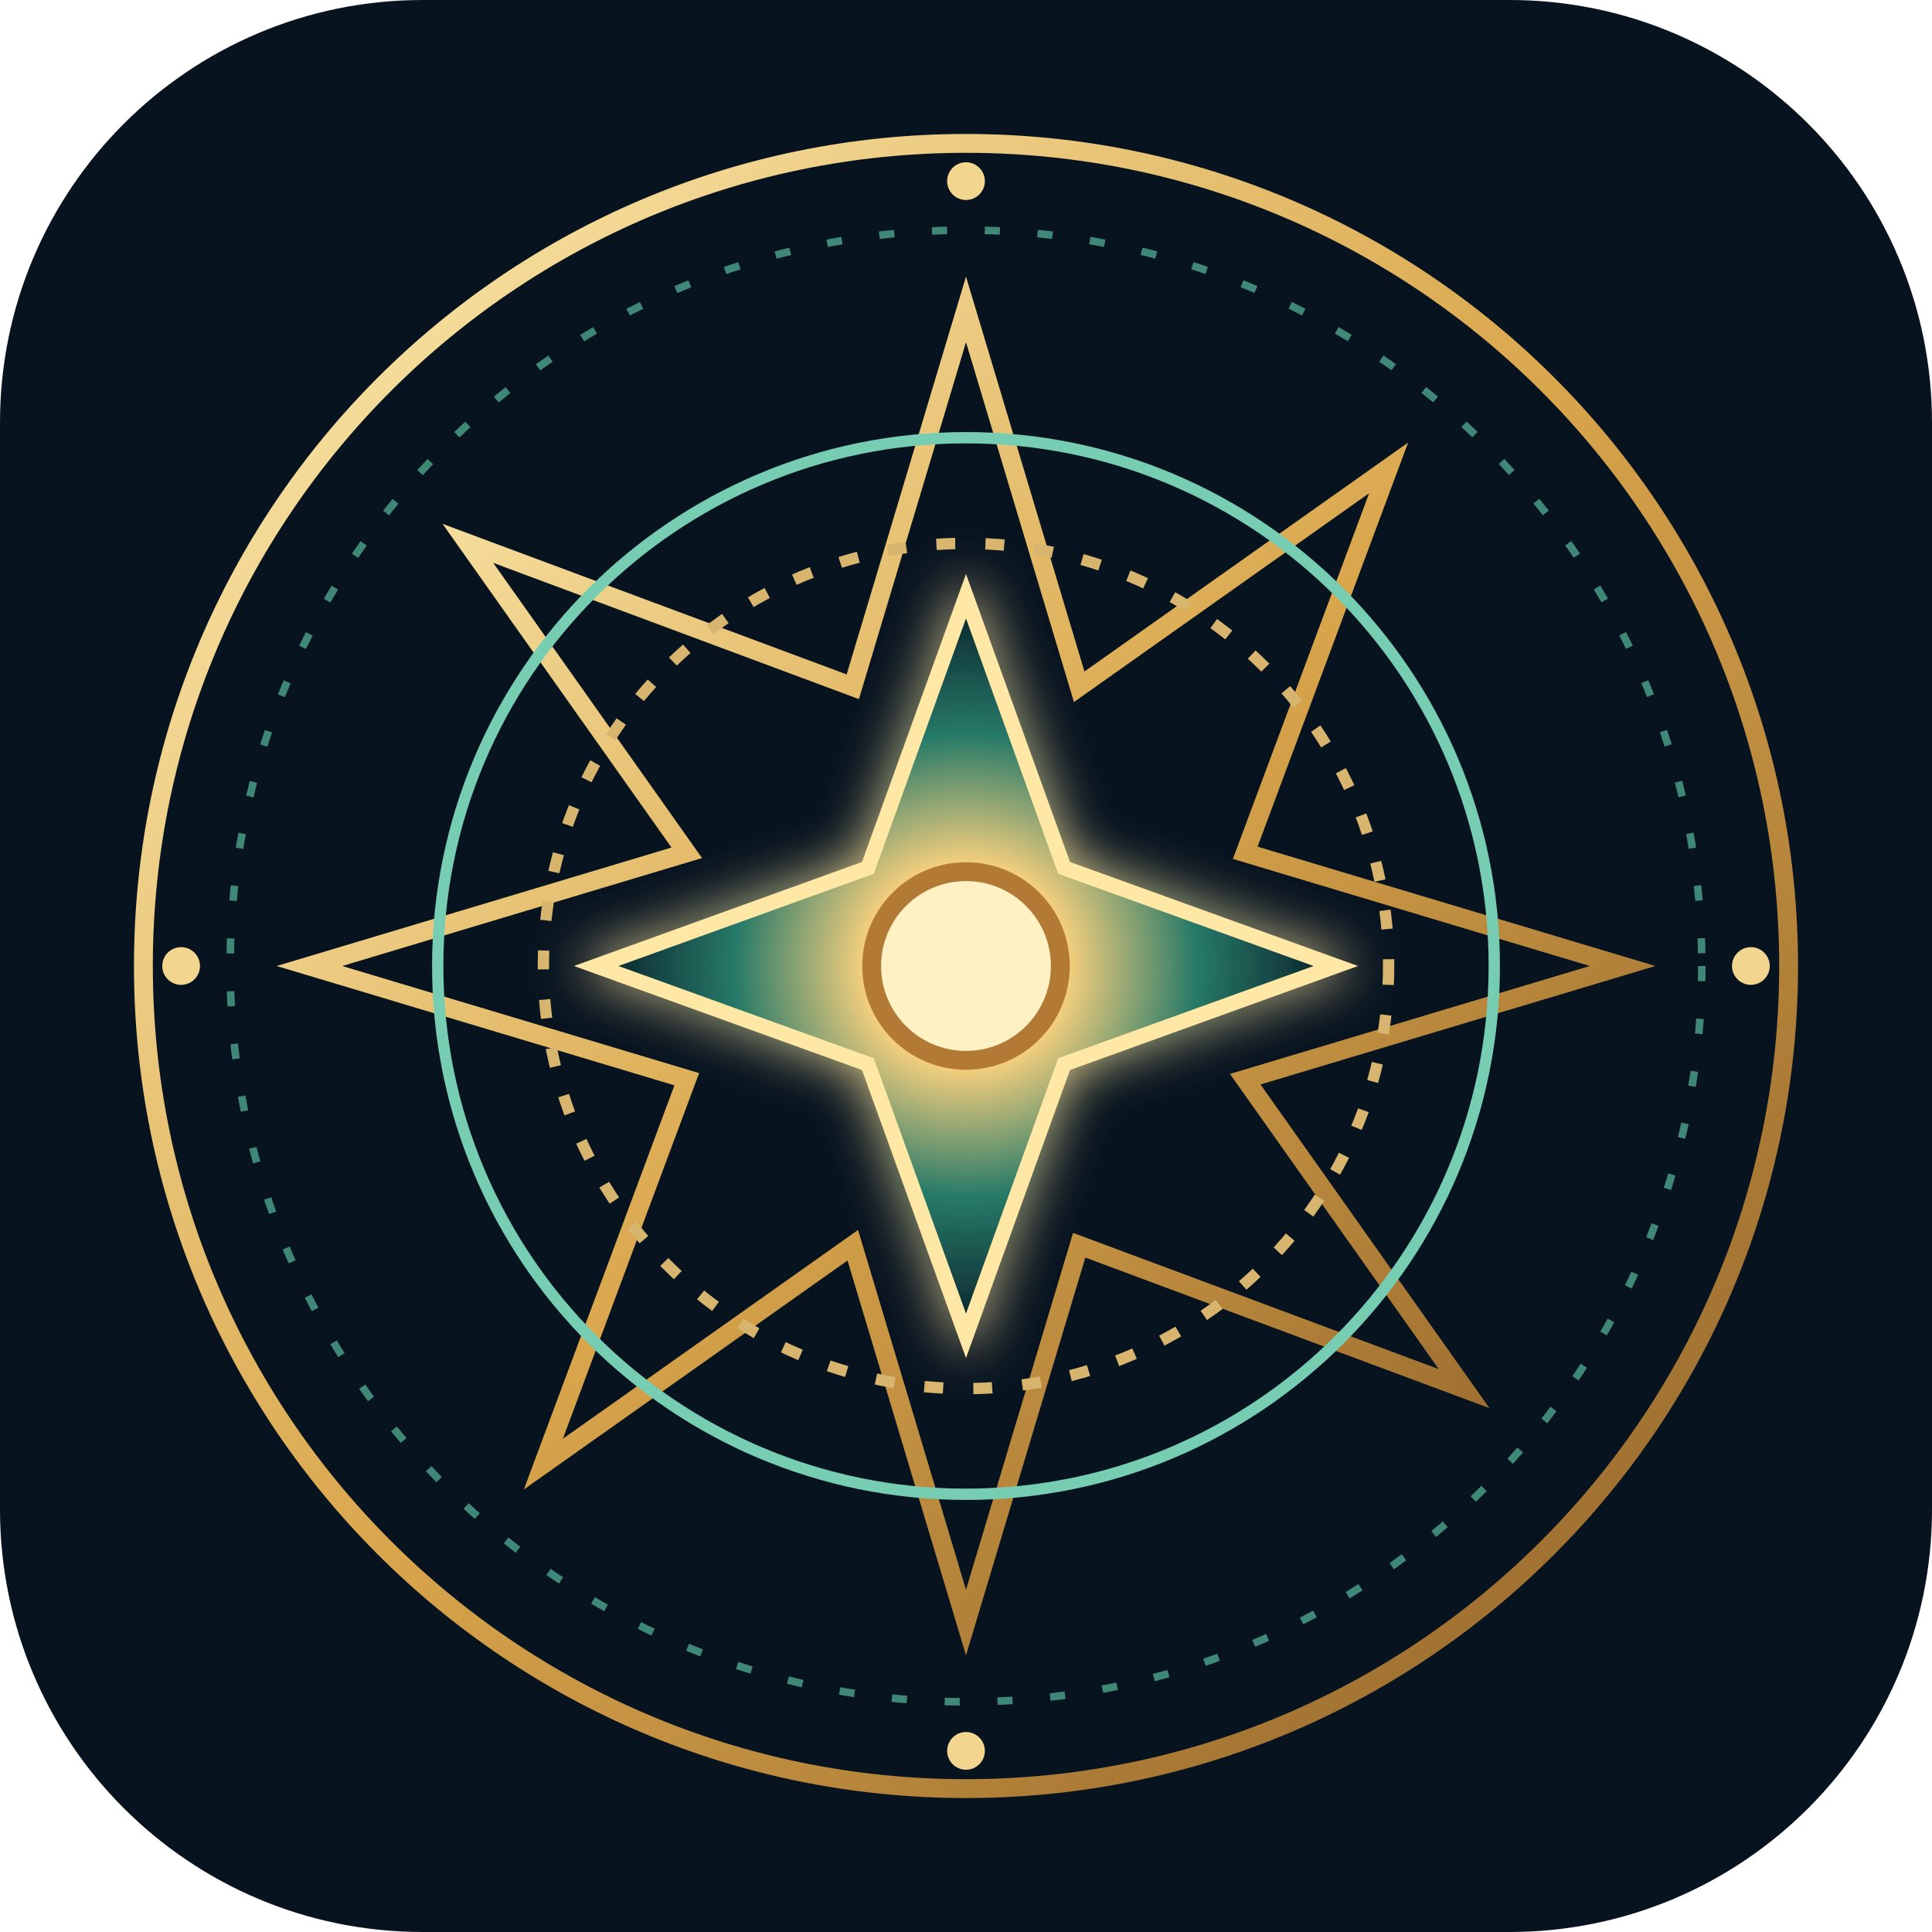
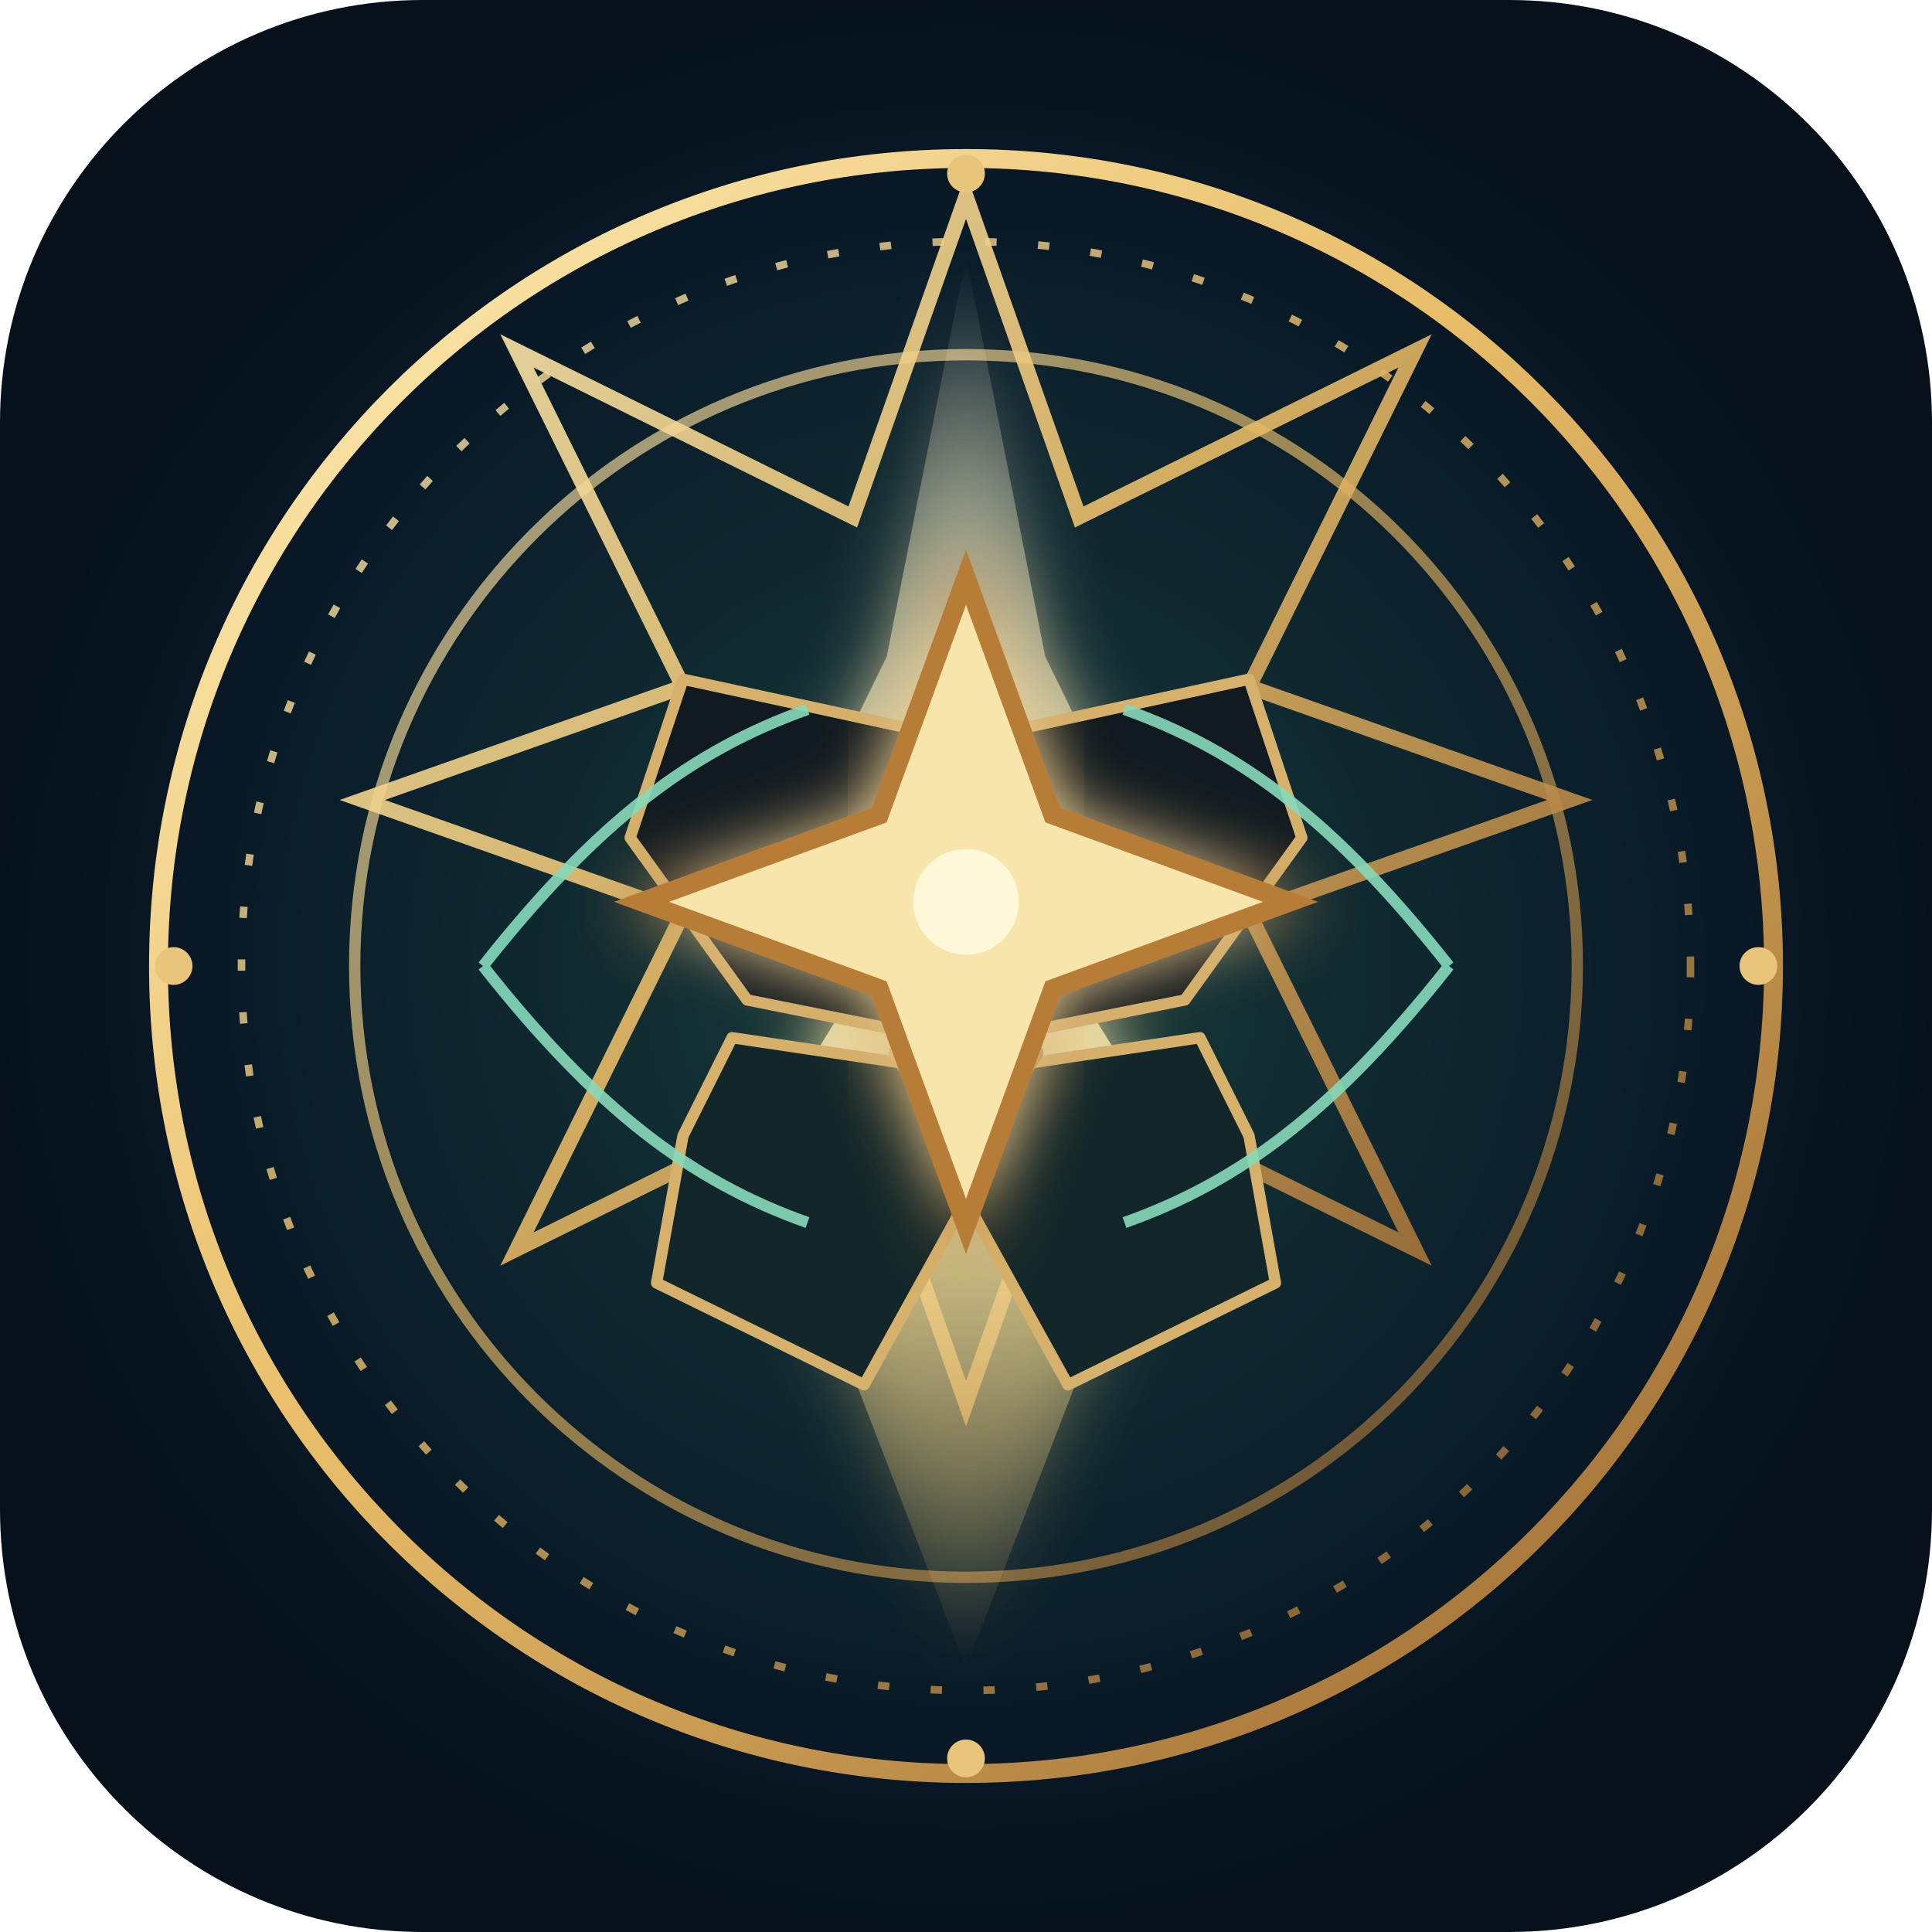
<svg xmlns="http://www.w3.org/2000/svg" viewBox="0 0 512 512" role="img" aria-labelledby="t d">
  <defs>
-     <radialGradient id="g">
-       <stop stop-color="#fff7d6" />
-       <stop offset=".28" stop-color="#f2ce7d" />
-       <stop offset=".62" stop-color="#277a68" />
-       <stop offset="1" stop-color="#071c27" />
+     <radialGradient id="bg">
+       <stop stop-color="#183c3b" />
+       <stop offset=".72" stop-color="#0a1c29" />
+       <stop offset="1" stop-color="#06111b" />
    </radialGradient>
-     <linearGradient id="gold" x2="1" y2="1">
-       <stop stop-color="#fff0b7" />
-       <stop offset=".5" stop-color="#d9a64c" />
-       <stop offset="1" stop-color="#8b5d27" />
+     <linearGradient id="gold" x1="0" y1="0" x2="1" y2="1">
+       <stop stop-color="#fff0bb" />
+       <stop offset=".45" stop-color="#e8bd68" />
+       <stop offset="1" stop-color="#94612d" />
+     </linearGradient>
+     <linearGradient id="ray" x1="0" y1="0" x2="0" y2="1">
+       <stop stop-color="#fff7d8" stop-opacity="0" />
+       <stop offset=".5" stop-color="#fff1b8" />
+       <stop offset="1" stop-color="#f3c86f" stop-opacity="0" />
    </linearGradient>
    <filter id="glow">
-       <feGaussianBlur stdDeviation="7" result="b" />
+       <feGaussianBlur stdDeviation="9" result="b" />
      <feMerge>
        <feMergeNode in="b" />
        <feMergeNode in="SourceGraphic" />
      </feMerge>
    </filter>
  </defs>
-   <rect width="512" height="512" rx="112" fill="#07131f" />
-   <circle cx="256" cy="256" r="218" fill="none" stroke="url(#gold)" stroke-width="5" />
-   <circle cx="256" cy="256" r="195" fill="none" stroke="#5fc6a7" stroke-opacity=".65" stroke-width="2" stroke-dasharray="4 10" />
-   <g transform="translate(256 256)" fill="none" stroke="url(#gold)" stroke-width="5">
-     <path d="M0-174 30-74 112-132 74-30 174 0 74 30 132 112 30 74 0 174-30 74-112 132-74 30-174 0-74-30-132-112-30-74Z" />
-     <circle r="140" stroke="#76cdb2" stroke-width="3" />
-     <circle r="112" stroke="#d8b56e" stroke-width="3" stroke-dasharray="5 8" />
+   <rect width="512" height="512" rx="112" fill="url(#bg)" />
+   <g fill="none" stroke="url(#gold)">
+     <circle cx="256" cy="256" r="214" stroke-width="5" />
+     <circle cx="256" cy="256" r="192" stroke-width="2" stroke-dasharray="3 11" opacity=".8" />
+     <circle cx="256" cy="256" r="162" stroke-width="3" opacity=".65" />
+     <path d="M256 52 286 137 375 93 331 182 416 212 331 242 375 331 286 287 256 372 226 287 137 331 181 242 96 212 181 182 137 93 226 137Z" stroke-width="4" opacity=".9" />
  </g>
-   <g filter="url(#glow)">
-     <path d="m256 158 26 72 72 26-72 26-26 72-26-72-72-26 72-26Z" fill="url(#g)" stroke="#ffe7a5" stroke-width="4" />
-     <circle cx="256" cy="256" r="25" fill="#fff1c4" stroke="#b27a36" stroke-width="5" />
+   <g fill="#e9c47b">
+     <circle cx="256" cy="46" r="5" />
+     <circle cx="466" cy="256" r="5" />
+     <circle cx="256" cy="466" r="5" />
+     <circle cx="46" cy="256" r="5" />
  </g>
-   <g fill="#f2d58e">
-     <circle cx="256" cy="48" r="5" />
-     <circle cx="464" cy="256" r="5" />
-     <circle cx="256" cy="464" r="5" />
-     <circle cx="48" cy="256" r="5" />
+   <path d="M256 68 277 174 300 221 281 255 310 302 256 442 202 302 231 255 212 221 235 174Z" fill="url(#ray)" filter="url(#glow)" opacity=".95" />
+   <g stroke="#d6b16b" stroke-width="3" stroke-linejoin="round">
+     <path d="m181 180 60 13 20 44-18 37-45-9-31-43Z" fill="#101a20" />
+     <path d="m331 180-60 13-20 44 18 37 45-9 31-43Z" fill="#101a20" />
+     <path d="m194 275 47 7 14 38-26 47-55-27 7-39Z" fill="#13272a" />
+     <path d="m318 275-47 7-14 38 26 47 55-27-7-39Z" fill="#13272a" />
+   </g>
+   <g fill="none" stroke="url(#gold)" stroke-width="5" stroke-linecap="round" stroke-linejoin="round" filter="url(#glow)">
+     <path d="m248 192-18 35 25 21-17 31 18 27" />
+     <path d="m264 192 18 35-25 21 17 31-18 27" />
+     <path d="M256 112v72m0 158v64" />
+   </g>
+   <path d="m256 153 23 63 63 23-63 23-23 63-23-63-63-23 63-23Z" fill="#f7e5ac" stroke="#b77b36" stroke-width="5" filter="url(#glow)" />
+   <circle cx="256" cy="239" r="14" fill="#fff8d9" />
+   <g fill="none" stroke="#86d9ba" stroke-width="3" opacity=".9">
+     <path d="M128 256c30-38 55-57 86-68M384 256c-30-38-55-57-86-68M128 256c30 38 55 57 86 68M384 256c-30 38-55 57-86 68" />
  </g>
</svg>
